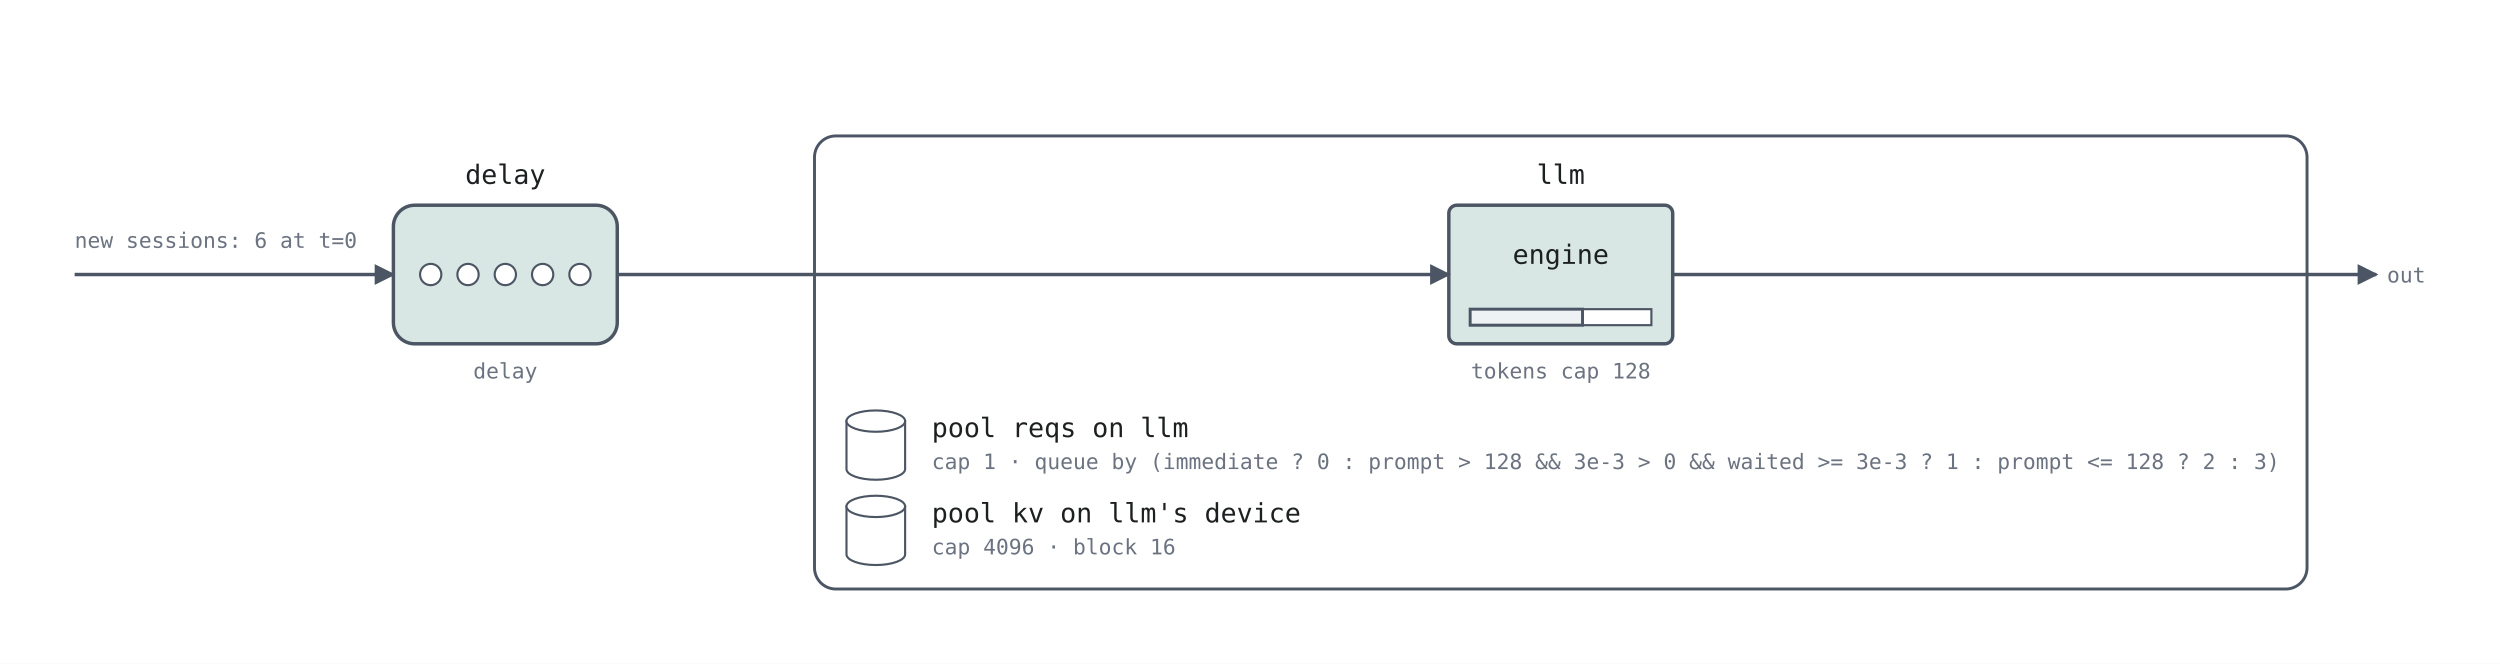
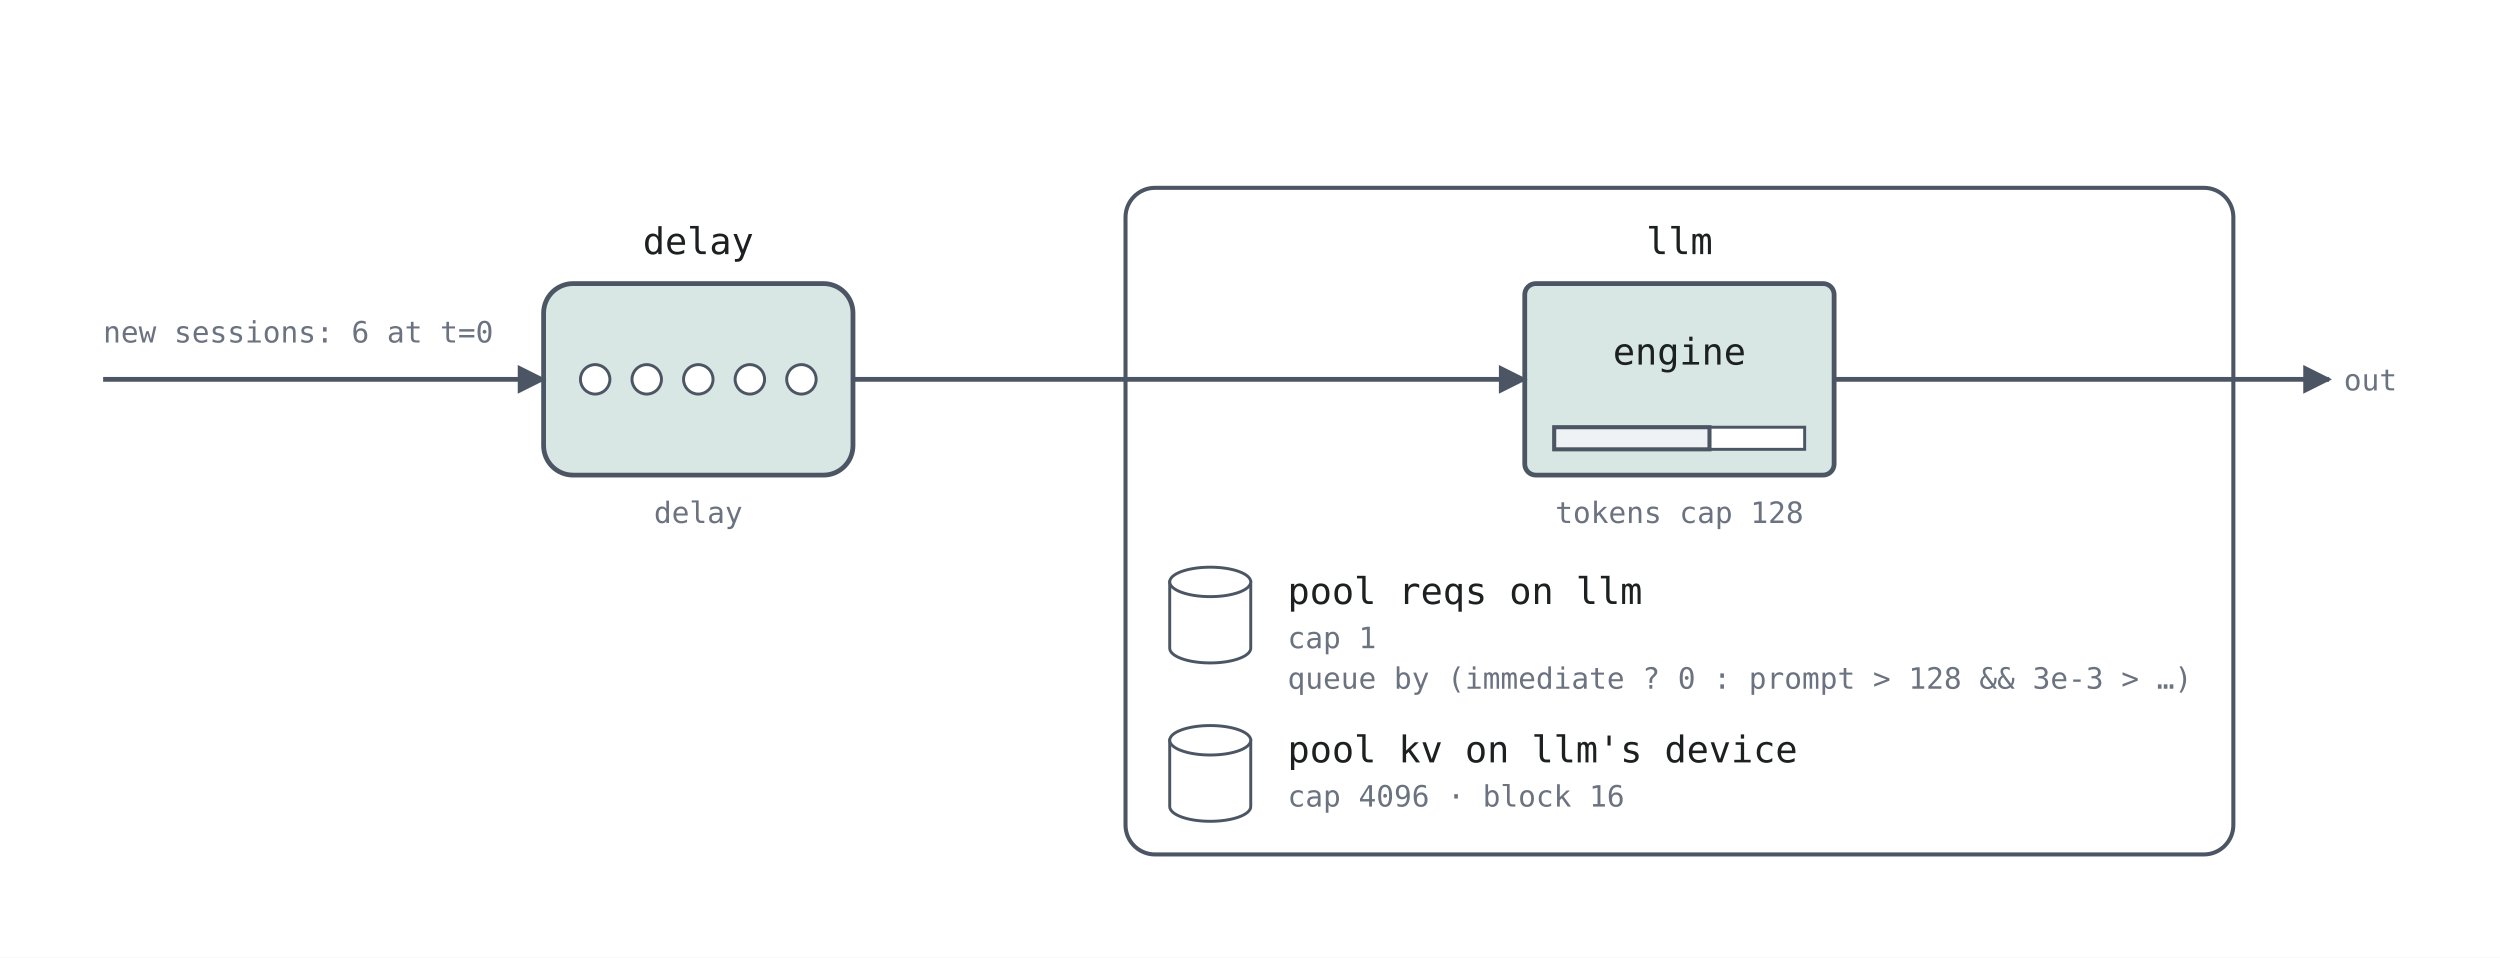
- <svg xmlns="http://www.w3.org/2000/svg" width="938" height="249" viewBox="0 0 938 249" role="img">
+ <svg xmlns="http://www.w3.org/2000/svg" width="678.8" height="260" viewBox="0 0 678.8 260" role="img">
  <style>
  text { font-family: ui-monospace, "SF Mono", Menlo, Consolas, monospace; }
  @media (prefers-color-scheme: dark) {
    text { fill: #e8e6e3; } text.dim { fill: #9aa4b2; }
    .bg { fill:#14171a }
    .solid { fill:#232a31;stroke:#b6bfcc }
    .cached { fill:#33302a }
    .instance { fill:#1a1f24;stroke:#b6bfcc }
    .frame { stroke:#b6bfcc }
    .enclosure { stroke:#9aa4b2 }
    .station { fill:#26403d;stroke:#b6bfcc }
    .cell { fill:#14171a;stroke:#b6bfcc }
    .rail { stroke:#b6bfcc }
    .flow { stroke:#b6bfcc }
    .back { stroke:#b6bfcc }
    .relation { stroke:#9aa4b2 }
  }
</style>
  <defs>
    <marker id="a" viewBox="0 0 10 10" refX="9" refY="5" markerWidth="6" markerHeight="6" orient="auto-start-reverse">
      <path d="M0 0 L10 5 L0 10 z" fill="context-stroke" />
    </marker>
  </defs>
-   <rect class="bg" fill="#ffffff" x="0" y="0" width="938" height="249" />
-   <rect class="frame" fill="none" stroke="#4b5563" stroke-width="1.1" x="305.6" y="51" width="560" height="170" rx="8" />
+   <rect class="bg" fill="#ffffff" x="0" y="0" width="678.8" height="260" />
+   <rect class="frame" fill="none" stroke="#4b5563" stroke-width="1.1" x="305.6" y="51" width="300.8" height="181" rx="8" />
  <path class="cell" fill="#ffffff" stroke="#4b5563" stroke-width=".8" d="M 317.6 158 L 317.6 176 A 11 4 0 0 0 339.6 176 L 339.6 158 Z" />
  <ellipse class="cell" fill="#ffffff" stroke="#4b5563" stroke-width=".8" cx="328.6" cy="158" rx="11" ry="4" />
  <text x="349.6" y="164" text-anchor="start" font-size="10" fill="#1d2021">pool reqs on llm</text>
-   <text x="349.6" y="176" text-anchor="start" font-size="8" fill="#6b7280" class="dim">cap 1 · queue by (immediate ? 0 : prompt &gt; 128 &amp;&amp; 3e-3 &gt; 0 &amp;&amp; waited &gt;= 3e-3 ? 1 : prompt &lt;= 128 ? 2 : 3)</text>
-   <path class="cell" fill="#ffffff" stroke="#4b5563" stroke-width=".8" d="M 317.6 190 L 317.6 208 A 11 4 0 0 0 339.6 208 L 339.6 190 Z" />
-   <ellipse class="cell" fill="#ffffff" stroke="#4b5563" stroke-width=".8" cx="328.6" cy="190" rx="11" ry="4" />
-   <text x="349.6" y="196" text-anchor="start" font-size="10" fill="#1d2021">pool kv on llm's device</text>
-   <text x="349.6" y="208" text-anchor="start" font-size="8" fill="#6b7280" class="dim">cap 4096 · block 16</text>
+   <text x="349.6" y="176" text-anchor="start" font-size="8" fill="#6b7280" class="dim">cap 1</text>
+   <text x="349.6" y="187" text-anchor="start" font-size="8" fill="#6b7280" class="dim">queue by (immediate ? 0 : prompt &gt; 128 &amp;&amp; 3e-3 &gt; …)</text>
+   <path class="cell" fill="#ffffff" stroke="#4b5563" stroke-width=".8" d="M 317.6 201 L 317.6 219 A 11 4 0 0 0 339.6 219 L 339.6 201 Z" />
+   <ellipse class="cell" fill="#ffffff" stroke="#4b5563" stroke-width=".8" cx="328.6" cy="201" rx="11" ry="4" />
+   <text x="349.6" y="207" text-anchor="start" font-size="10" fill="#1d2021">pool kv on llm's device</text>
+   <text x="349.6" y="219" text-anchor="start" font-size="8" fill="#6b7280" class="dim">cap 4096 · block 16</text>
  <rect class="station" fill="#d8e6e4" stroke="#4b5563" stroke-width="1.3" x="147.6" y="77" width="84" height="52" rx="8" />
  <circle class="cell" fill="#ffffff" stroke="#4b5563" stroke-width=".8" cx="161.6" cy="103" r="4" />
  <circle class="cell" fill="#ffffff" stroke="#4b5563" stroke-width=".8" cx="175.6" cy="103" r="4" />
  <circle class="cell" fill="#ffffff" stroke="#4b5563" stroke-width=".8" cx="189.6" cy="103" r="4" />
  <circle class="cell" fill="#ffffff" stroke="#4b5563" stroke-width=".8" cx="203.6" cy="103" r="4" />
  <circle class="cell" fill="#ffffff" stroke="#4b5563" stroke-width=".8" cx="217.6" cy="103" r="4" />
  <text x="189.6" y="69" text-anchor="middle" font-size="10" fill="#1d2021">delay</text>
  <text x="189.6" y="142" text-anchor="middle" font-size="8" fill="#6b7280" class="dim">delay</text>
-   <rect class="station" fill="#d8e6e4" stroke="#4b5563" stroke-width="1.3" x="543.6" y="77" width="84" height="52" rx="3" />
-   <rect class="cell" fill="#ffffff" stroke="#4b5563" stroke-width=".8" x="551.6" y="116" width="68" height="6" />
-   <rect class="solid" fill="#eef2f5" stroke="#4b5563" stroke-width="1.1" x="551.6" y="116" width="42.16" height="6" />
-   <text x="585.6" y="99" text-anchor="middle" font-size="10" fill="#1d2021">engine</text>
-   <text x="585.6" y="69" text-anchor="middle" font-size="10" fill="#1d2021">llm</text>
-   <text x="585.6" y="142" text-anchor="middle" font-size="8" fill="#6b7280" class="dim">tokens cap 128</text>
+   <rect class="station" fill="#d8e6e4" stroke="#4b5563" stroke-width="1.3" x="414" y="77" width="84" height="52" rx="3" />
+   <rect class="cell" fill="#ffffff" stroke="#4b5563" stroke-width=".8" x="422" y="116" width="68" height="6" />
+   <rect class="solid" fill="#eef2f5" stroke="#4b5563" stroke-width="1.1" x="422" y="116" width="42.16" height="6" />
+   <text x="456" y="99" text-anchor="middle" font-size="10" fill="#1d2021">engine</text>
+   <text x="456" y="69" text-anchor="middle" font-size="10" fill="#1d2021">llm</text>
+   <text x="456" y="142" text-anchor="middle" font-size="8" fill="#6b7280" class="dim">tokens cap 128</text>
  <path class="flow" fill="none" stroke="#4b5563" stroke-width="1.3" d="M28 103 L147.6 103" marker-end="url(#a)" />
  <text x="28" y="93" text-anchor="start" font-size="8" fill="#6b7280" class="dim">new sessions: 6 at t=0</text>
-   <path class="flow" fill="none" stroke="#4b5563" stroke-width="1.3" d="M231.6 103 L543.6 103" marker-end="url(#a)" />
-   <path class="flow" fill="none" stroke="#4b5563" stroke-width="1.3" d="M627.6 103 L891.6 103" marker-end="url(#a)" />
-   <text x="895.6" y="106" text-anchor="start" font-size="8" fill="#6b7280" class="dim">out</text>
+   <path class="flow" fill="none" stroke="#4b5563" stroke-width="1.3" d="M231.6 103 L414 103" marker-end="url(#a)" />
+   <path class="flow" fill="none" stroke="#4b5563" stroke-width="1.3" d="M498 103 L632.4 103" marker-end="url(#a)" />
+   <text x="636.4" y="106" text-anchor="start" font-size="8" fill="#6b7280" class="dim">out</text>
</svg>
